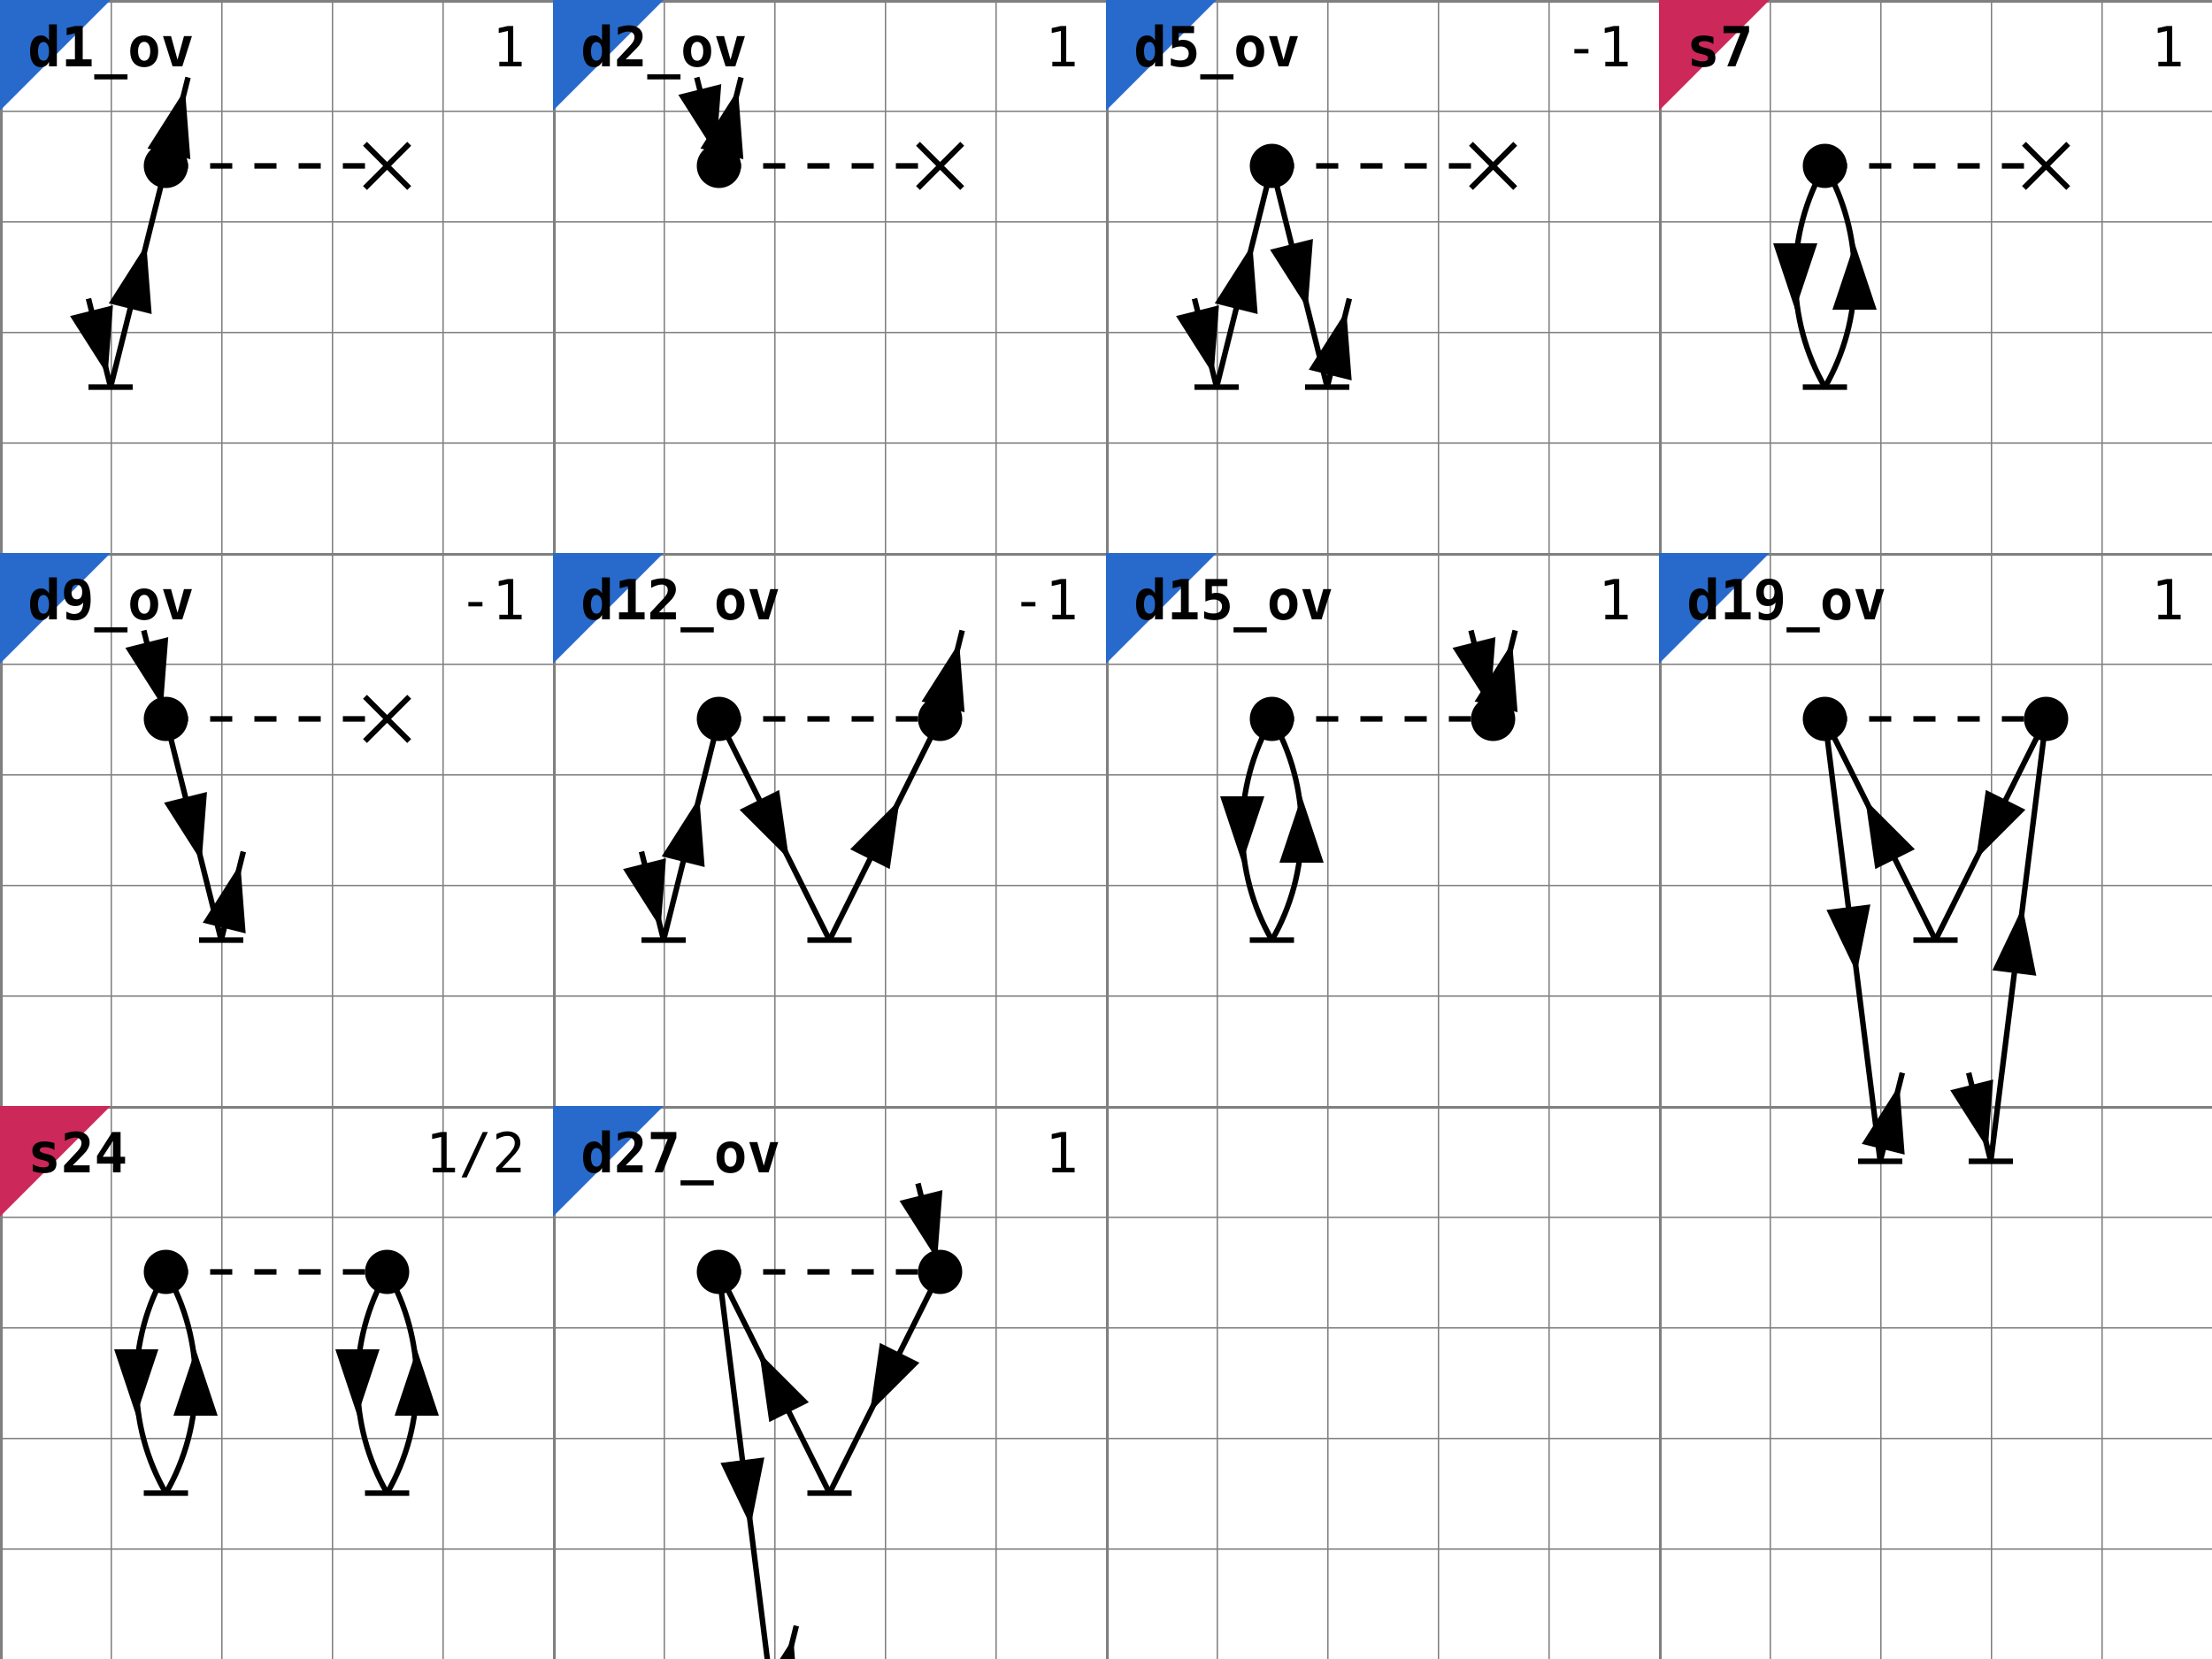
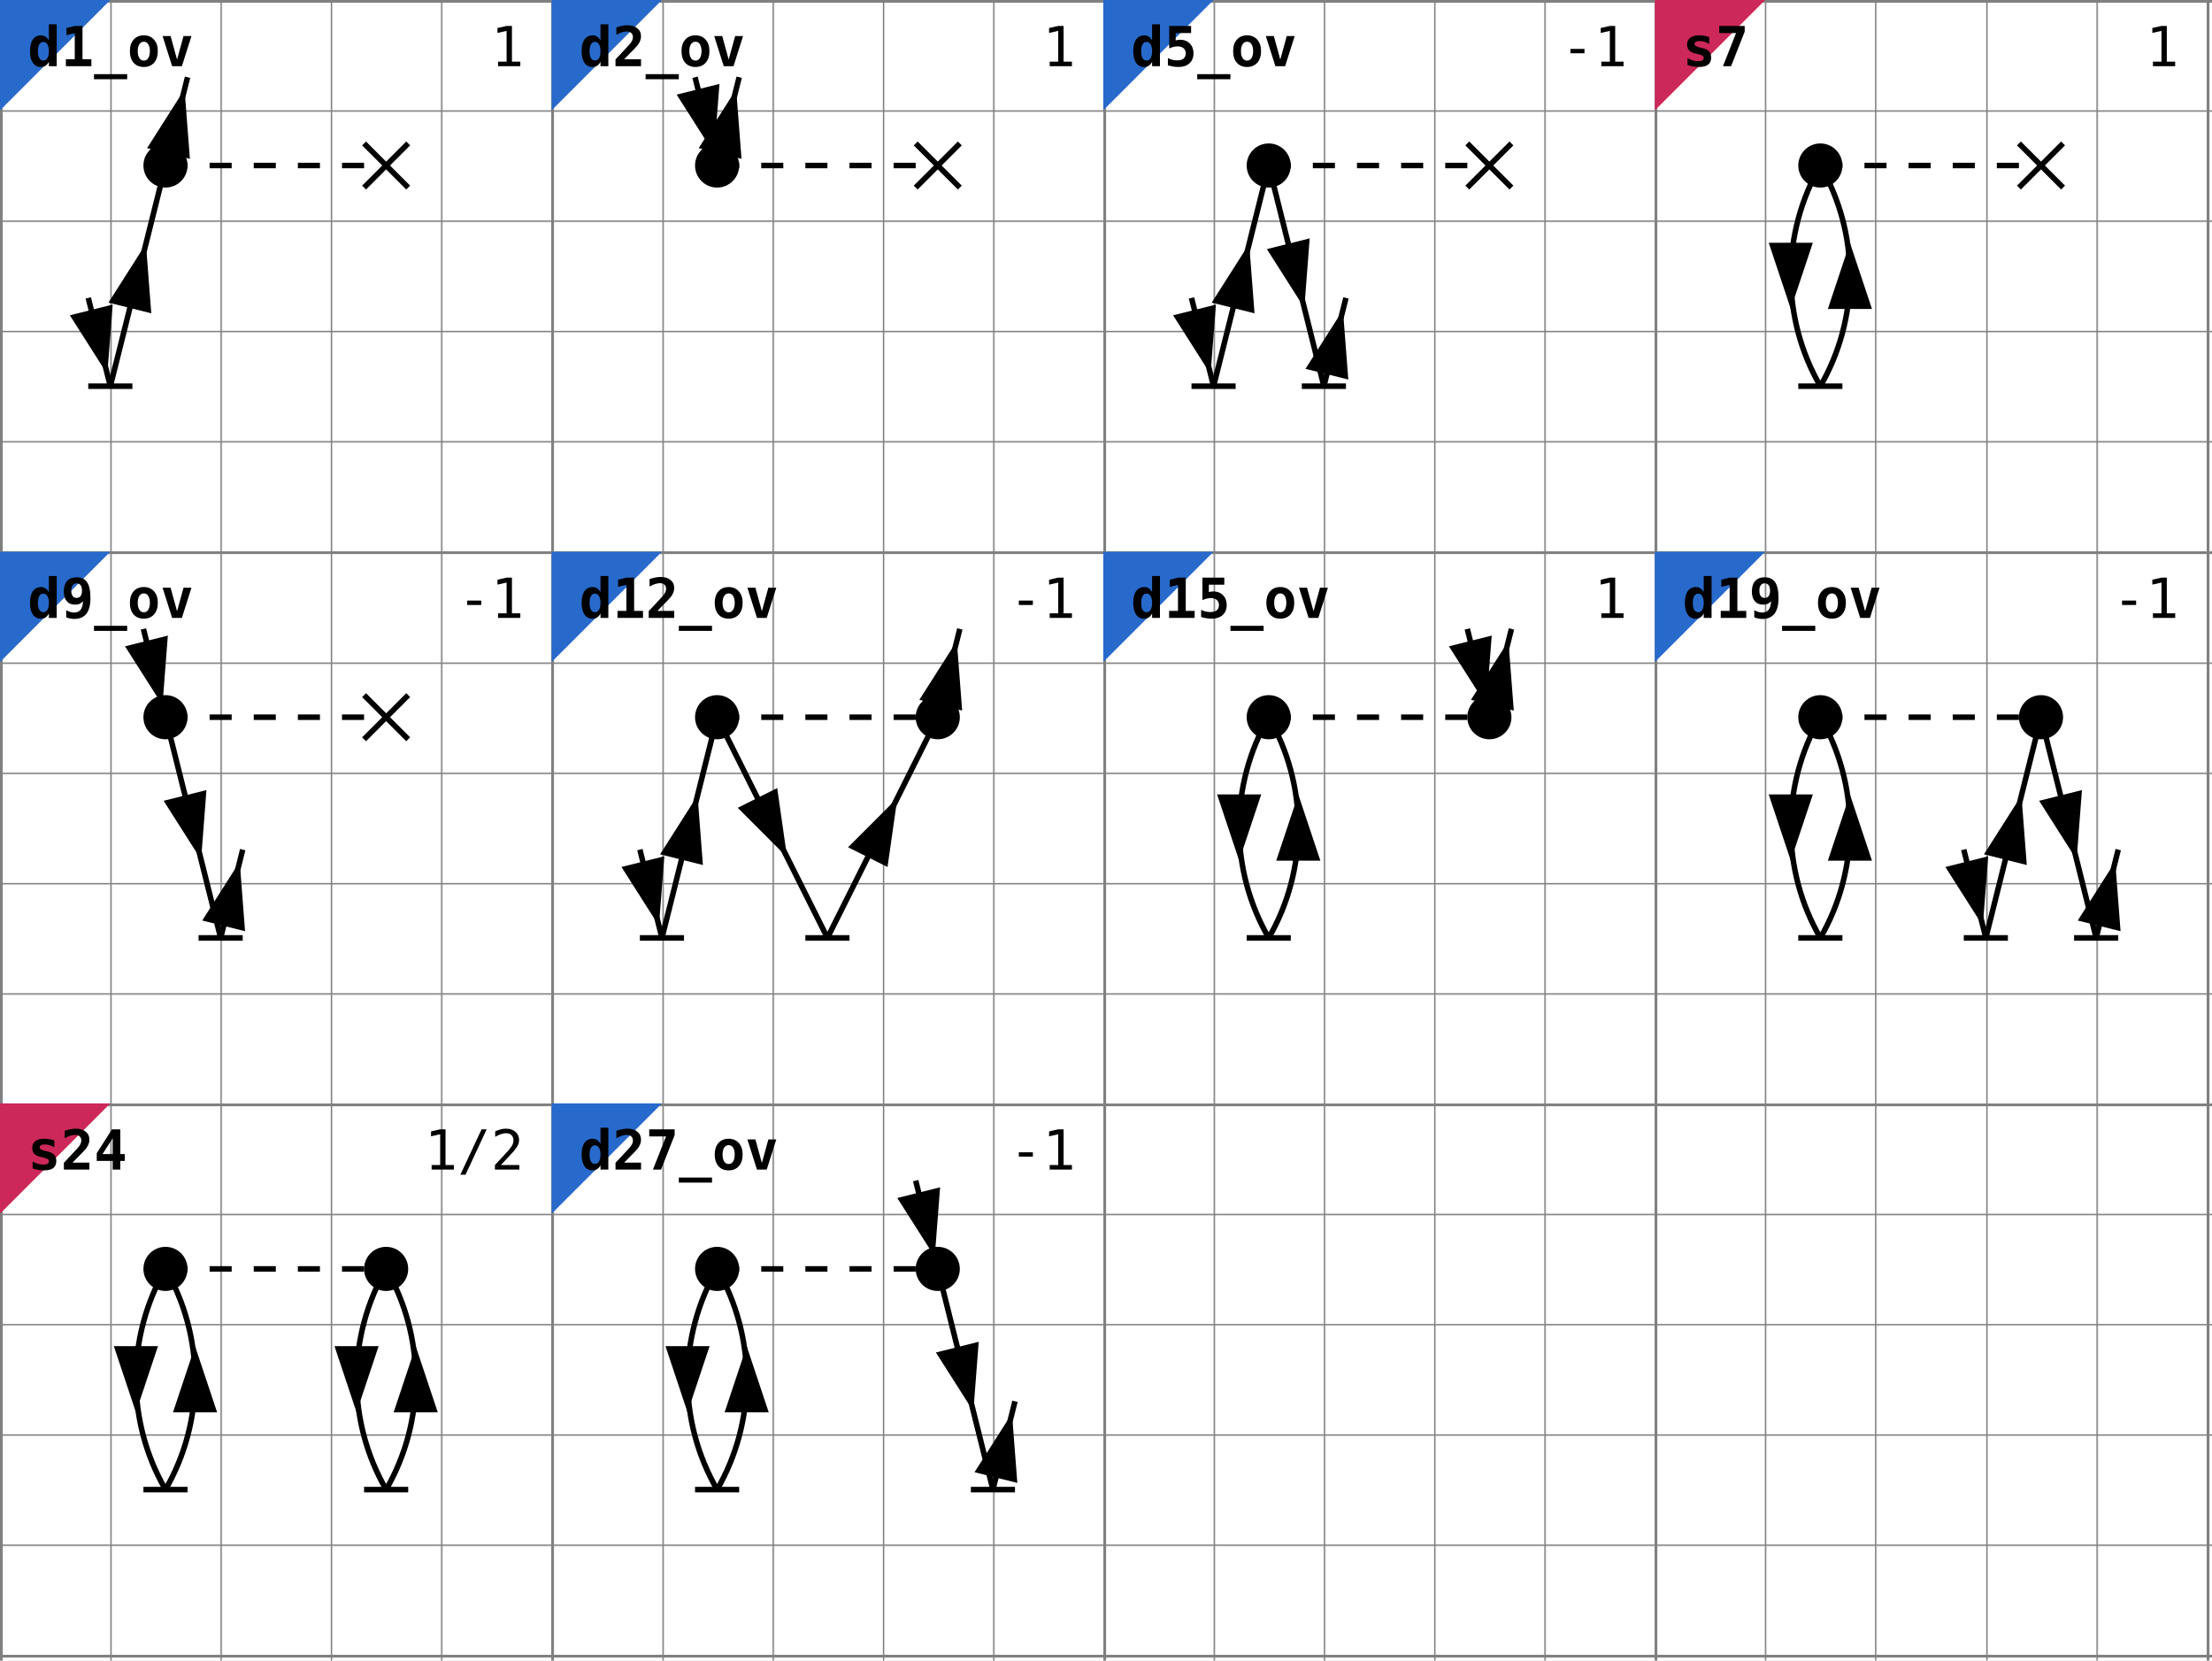
- <svg xmlns="http://www.w3.org/2000/svg" baseProfile="full" height="300" version="1.1" width="400">
+ <svg xmlns="http://www.w3.org/2000/svg" baseProfile="full" height="301" version="1.1" width="401">
  <defs>
    <pattern height="20" id="id1" patternUnits="userSpaceOnUse" width="20">
      <rect fill="white" height="20" stroke="none" width="20" x="0" y="0" />
      <path d="M 20 0 L 0 0 0 20" fill="none" stroke="gray" stroke-width="0.5" />
    </pattern>
    <pattern height="100" id="id3" patternUnits="userSpaceOnUse" width="100">
      <rect fill="url(#id1)" height="100" stroke="none" width="100" x="0" y="0" />
      <path d="M 100 0 L 0 0 0 100" fill="none" stroke="gray" stroke-width="1" />
    </pattern>
    <marker id="id2" markerHeight="8" markerUnits="strokeWidth" markerWidth="12" orient="auto" refX="6" refY="4">
      <path d="M0,0 L0,8 L12,4 z" fill="black" />
    </marker>
  </defs>
  <rect fill="url(#id3)" height="100%" width="100%" x="0" y="0" />
  <g fill="black" stroke="black" stroke-width="0.05" transform="scale(20)">
    <g transform="translate(1.5,1.5)">
      <g transform="translate(0,0)">
        <line stroke-dasharray="0.2" x1="0" x2="2" y1="0" y2="0" />
        <path d="M 1.8 -0.2 l 0.4 0.4 m -0.4 0 l 0.4 -0.4" fill="none" />
        <circle cx="0" cy="0" r="0.2" stroke-width="0" />
      </g>
      <line x1="-0.3" x2="-0.7" y1="2" y2="2" />
      <path d="M -0.5 2 l 0.25 -1.0 l 0.25 -1.0" fill="none" marker-mid="url(#id2)" />
      <path d="M -0.7 1.2 l 0.1 0.4 l 0.1 0.4" fill="none" marker-mid="url(#id2)" />
      <path d="M 0 0 l 0.1 -0.4 l 0.1 -0.4" fill="none" marker-mid="url(#id2)" />
    </g>
    <g transform="translate(6.5,1.5)">
      <g transform="translate(0,0)">
        <line stroke-dasharray="0.2" x1="0" x2="2" y1="0" y2="0" />
        <path d="M 1.8 -0.2 l 0.4 0.4 m -0.4 0 l 0.4 -0.4" fill="none" />
        <circle cx="0" cy="0" r="0.2" stroke-width="0" />
      </g>
      <path d="M -0.2 -0.8 l 0.1 0.4 l 0.1 0.4" fill="none" marker-mid="url(#id2)" />
      <path d="M 0 0 l 0.1 -0.4 l 0.1 -0.4" fill="none" marker-mid="url(#id2)" />
    </g>
    <g transform="translate(11.5,1.5)">
      <g transform="translate(0,0)">
        <line stroke-dasharray="0.2" x1="0" x2="2" y1="0" y2="0" />
        <path d="M 1.8 -0.2 l 0.4 0.4 m -0.4 0 l 0.4 -0.4" fill="none" />
        <circle cx="0" cy="0" r="0.2" stroke-width="0" />
      </g>
+       <line x1="-0.3" x2="-0.7" y1="2" y2="2" />
+       <path d="M -0.5 2 l 0.25 -1.0 l 0.25 -1.0" fill="none" marker-mid="url(#id2)" />
+       <path d="M -0.7 1.2 l 0.1 0.4 l 0.1 0.4" fill="none" marker-mid="url(#id2)" />
      <line x1="0.7" x2="0.3" y1="2" y2="2" />
      <path d="M 0.0 0 l 0.25 1.0 l 0.25 1.0" fill="none" marker-mid="url(#id2)" />
      <path d="M 0.5 2 l 0.1 -0.4 l 0.1 -0.4" fill="none" marker-mid="url(#id2)" />
-       <line x1="-0.3" x2="-0.7" y1="2" y2="2" />
-       <path d="M -0.5 2 l 0.25 -1.0 l 0.25 -1.0" fill="none" marker-mid="url(#id2)" />
-       <path d="M -0.7 1.2 l 0.1 0.4 l 0.1 0.4" fill="none" marker-mid="url(#id2)" />
    </g>
    <g transform="translate(16.5,1.5)">
      <g transform="translate(0,0)">
        <line stroke-dasharray="0.2" x1="0" x2="2" y1="0" y2="0" />
        <path d="M 1.8 -0.2 l 0.4 0.4 m -0.4 0 l 0.4 -0.4" fill="none" />
        <circle cx="0" cy="0" r="0.2" stroke-width="0" />
      </g>
      <line x1="0.2" x2="-0.2" y1="2" y2="2" />
      <g transform="translate(0,0)">
        <path d="M 0 0 a 2.0 2.0 0 0 0 -0.268 1.0 a 2.0 2.0 0 0 0 0.268 1.0" fill="none" marker-mid="url(#id2)" />
        <path d="M 0.0 2 a 2.0 2.0 0 0 0 0.268 -1.0 a 2.0 2.0 0 0 0 -0.268 -1.0" fill="none" marker-mid="url(#id2)" />
      </g>
    </g>
    <g transform="translate(1.5,6.5)">
      <g transform="translate(0,0)">
        <line stroke-dasharray="0.2" x1="0" x2="2" y1="0" y2="0" />
        <path d="M 1.8 -0.2 l 0.4 0.4 m -0.4 0 l 0.4 -0.4" fill="none" />
        <circle cx="0" cy="0" r="0.2" stroke-width="0" />
      </g>
      <line x1="0.7" x2="0.3" y1="2" y2="2" />
      <path d="M 0.0 0 l 0.25 1.0 l 0.25 1.0" fill="none" marker-mid="url(#id2)" />
      <path d="M 0.5 2 l 0.1 -0.4 l 0.1 -0.4" fill="none" marker-mid="url(#id2)" />
      <path d="M -0.2 -0.8 l 0.1 0.4 l 0.1 0.4" fill="none" marker-mid="url(#id2)" />
    </g>
    <g transform="translate(6.5,6.5)">
      <g transform="translate(0,0)">
        <line stroke-dasharray="0.2" x1="0" x2="2" y1="0" y2="0" />
        <circle cx="0" cy="0" r="0.2" stroke-width="0" />
        <circle cx="2" cy="0" r="0.2" stroke-width="0" />
      </g>
      <line x1="1.2" x2="0.8" y1="2" y2="2" />
      <path d="M 0.0 0 l 0.5 1.0 l 0.5 1.0" fill="none" marker-mid="url(#id2)" />
      <path d="M 1.0 2 l 0.5 -1.0 l 0.5 -1.0" fill="none" marker-mid="url(#id2)" />
      <line x1="-0.3" x2="-0.7" y1="2" y2="2" />
      <path d="M -0.5 2 l 0.25 -1.0 l 0.25 -1.0" fill="none" marker-mid="url(#id2)" />
      <path d="M -0.7 1.2 l 0.1 0.4 l 0.1 0.4" fill="none" marker-mid="url(#id2)" />
      <path d="M 2 0 l 0.1 -0.4 l 0.1 -0.4" fill="none" marker-mid="url(#id2)" />
    </g>
    <g transform="translate(11.5,6.5)">
      <g transform="translate(0,0)">
        <line stroke-dasharray="0.2" x1="0" x2="2" y1="0" y2="0" />
        <circle cx="0" cy="0" r="0.2" stroke-width="0" />
        <circle cx="2" cy="0" r="0.2" stroke-width="0" />
      </g>
      <line x1="0.2" x2="-0.2" y1="2" y2="2" />
      <g transform="translate(0,0)">
        <path d="M 0 0 a 2.0 2.0 0 0 0 -0.268 1.0 a 2.0 2.0 0 0 0 0.268 1.0" fill="none" marker-mid="url(#id2)" />
        <path d="M 0.0 2 a 2.0 2.0 0 0 0 0.268 -1.0 a 2.0 2.0 0 0 0 -0.268 -1.0" fill="none" marker-mid="url(#id2)" />
      </g>
      <path d="M 2 0 l 0.1 -0.4 l 0.1 -0.4" fill="none" marker-mid="url(#id2)" />
      <path d="M 1.8 -0.8 l 0.1 0.4 l 0.1 0.4" fill="none" marker-mid="url(#id2)" />
    </g>
    <g transform="translate(16.5,6.5)">
      <g transform="translate(0,0)">
        <line stroke-dasharray="0.2" x1="0" x2="2" y1="0" y2="0" />
        <circle cx="0" cy="0" r="0.2" stroke-width="0" />
        <circle cx="2" cy="0" r="0.2" stroke-width="0" />
      </g>
-       <line x1="1.2" x2="0.8" y1="2" y2="2" />
-       <path d="M 2.0 0 l -0.5 1.0 l -0.5 1.0" fill="none" marker-mid="url(#id2)" />
-       <path d="M 1.0 2 l -0.5 -1.0 l -0.5 -1.0" fill="none" marker-mid="url(#id2)" />
-       <line x1="0.7" x2="0.3" y1="4" y2="4" />
-       <path d="M 0.0 0 l 0.25 2.0 l 0.25 2.0" fill="none" marker-mid="url(#id2)" />
-       <path d="M 0.5 4 l 0.1 -0.4 l 0.1 -0.4" fill="none" marker-mid="url(#id2)" />
-       <line x1="1.7" x2="1.3" y1="4" y2="4" />
-       <path d="M 1.5 4 l 0.25 -2.0 l 0.25 -2.0" fill="none" marker-mid="url(#id2)" />
-       <path d="M 1.3 3.2 l 0.1 0.4 l 0.1 0.4" fill="none" marker-mid="url(#id2)" />
+       <line x1="0.2" x2="-0.2" y1="2" y2="2" />
+       <g transform="translate(0,0)">
+         <path d="M 0 0 a 2.0 2.0 0 0 0 -0.268 1.0 a 2.0 2.0 0 0 0 0.268 1.0" fill="none" marker-mid="url(#id2)" />
+         <path d="M 0.0 2 a 2.0 2.0 0 0 0 0.268 -1.0 a 2.0 2.0 0 0 0 -0.268 -1.0" fill="none" marker-mid="url(#id2)" />
+       </g>
+       <line x1="1.7" x2="1.3" y1="2" y2="2" />
+       <path d="M 1.5 2 l 0.25 -1.0 l 0.25 -1.0" fill="none" marker-mid="url(#id2)" />
+       <path d="M 1.3 1.2 l 0.1 0.4 l 0.1 0.4" fill="none" marker-mid="url(#id2)" />
+       <line x1="2.7" x2="2.3" y1="2" y2="2" />
+       <path d="M 2.0 0 l 0.25 1.0 l 0.25 1.0" fill="none" marker-mid="url(#id2)" />
+       <path d="M 2.5 2 l 0.1 -0.4 l 0.1 -0.4" fill="none" marker-mid="url(#id2)" />
    </g>
    <g transform="translate(1.5,11.5)">
      <g transform="translate(0,0)">
        <line stroke-dasharray="0.2" x1="0" x2="2" y1="0" y2="0" />
        <circle cx="0" cy="0" r="0.2" stroke-width="0" />
        <circle cx="2" cy="0" r="0.2" stroke-width="0" />
      </g>
      <line x1="0.2" x2="-0.2" y1="2" y2="2" />
      <g transform="translate(0,0)">
        <path d="M 0 0 a 2.0 2.0 0 0 0 -0.268 1.0 a 2.0 2.0 0 0 0 0.268 1.0" fill="none" marker-mid="url(#id2)" />
        <path d="M 0.0 2 a 2.0 2.0 0 0 0 0.268 -1.0 a 2.0 2.0 0 0 0 -0.268 -1.0" fill="none" marker-mid="url(#id2)" />
      </g>
      <line x1="2.2" x2="1.8" y1="2" y2="2" />
      <g transform="translate(2,0)">
        <path d="M 0 0 a 2.0 2.0 0 0 0 -0.268 1.0 a 2.0 2.0 0 0 0 0.268 1.0" fill="none" marker-mid="url(#id2)" />
        <path d="M 0.0 2 a 2.0 2.0 0 0 0 0.268 -1.0 a 2.0 2.0 0 0 0 -0.268 -1.0" fill="none" marker-mid="url(#id2)" />
      </g>
    </g>
    <g transform="translate(6.5,11.5)">
      <g transform="translate(0,0)">
        <line stroke-dasharray="0.2" x1="0" x2="2" y1="0" y2="0" />
        <circle cx="0" cy="0" r="0.2" stroke-width="0" />
        <circle cx="2" cy="0" r="0.2" stroke-width="0" />
      </g>
-       <line x1="1.2" x2="0.8" y1="2" y2="2" />
-       <path d="M 2.0 0 l -0.5 1.0 l -0.5 1.0" fill="none" marker-mid="url(#id2)" />
-       <path d="M 1.0 2 l -0.5 -1.0 l -0.5 -1.0" fill="none" marker-mid="url(#id2)" />
-       <line x1="0.7" x2="0.3" y1="4" y2="4" />
-       <path d="M 0.0 0 l 0.25 2.0 l 0.25 2.0" fill="none" marker-mid="url(#id2)" />
-       <path d="M 0.5 4 l 0.1 -0.4 l 0.1 -0.4" fill="none" marker-mid="url(#id2)" />
+       <line x1="0.2" x2="-0.2" y1="2" y2="2" />
+       <g transform="translate(0,0)">
+         <path d="M 0 0 a 2.0 2.0 0 0 0 -0.268 1.0 a 2.0 2.0 0 0 0 0.268 1.0" fill="none" marker-mid="url(#id2)" />
+         <path d="M 0.0 2 a 2.0 2.0 0 0 0 0.268 -1.0 a 2.0 2.0 0 0 0 -0.268 -1.0" fill="none" marker-mid="url(#id2)" />
+       </g>
+       <line x1="2.7" x2="2.3" y1="2" y2="2" />
+       <path d="M 2.0 0 l 0.25 1.0 l 0.25 1.0" fill="none" marker-mid="url(#id2)" />
+       <path d="M 2.5 2 l 0.1 -0.4 l 0.1 -0.4" fill="none" marker-mid="url(#id2)" />
      <path d="M 1.8 -0.8 l 0.1 0.4 l 0.1 0.4" fill="none" marker-mid="url(#id2)" />
    </g>
  </g>
  <path d="M 0 0 l 20 0 l -20 20" fill="#286ACC" />
  <text font-family="Monospace" font-size="10" font-weight="bold" text-anchor="start" x="5" y="12">d1_ov</text>
  <text font-family="Monospace" font-size="10" text-anchor="end" x="95" y="12">1</text>
  <path d="M 100 0 l 20 0 l -20 20" fill="#286ACC" />
  <text font-family="Monospace" font-size="10" font-weight="bold" text-anchor="start" x="105" y="12">d2_ov</text>
  <text font-family="Monospace" font-size="10" text-anchor="end" x="195" y="12">1</text>
  <path d="M 200 0 l 20 0 l -20 20" fill="#286ACC" />
  <text font-family="Monospace" font-size="10" font-weight="bold" text-anchor="start" x="205" y="12">d5_ov</text>
  <text font-family="Monospace" font-size="10" text-anchor="end" x="295" y="12">-1</text>
  <path d="M 300 0 l 20 0 l -20 20" fill="#CC2859" />
  <text font-family="Monospace" font-size="10" font-weight="bold" text-anchor="start" x="305" y="12">s7</text>
  <text font-family="Monospace" font-size="10" text-anchor="end" x="395" y="12">1</text>
  <path d="M 0 100 l 20 0 l -20 20" fill="#286ACC" />
  <text font-family="Monospace" font-size="10" font-weight="bold" text-anchor="start" x="5" y="112">d9_ov</text>
  <text font-family="Monospace" font-size="10" text-anchor="end" x="95" y="112">-1</text>
  <path d="M 100 100 l 20 0 l -20 20" fill="#286ACC" />
  <text font-family="Monospace" font-size="10" font-weight="bold" text-anchor="start" x="105" y="112">d12_ov</text>
  <text font-family="Monospace" font-size="10" text-anchor="end" x="195" y="112">-1</text>
  <path d="M 200 100 l 20 0 l -20 20" fill="#286ACC" />
  <text font-family="Monospace" font-size="10" font-weight="bold" text-anchor="start" x="205" y="112">d15_ov</text>
  <text font-family="Monospace" font-size="10" text-anchor="end" x="295" y="112">1</text>
  <path d="M 300 100 l 20 0 l -20 20" fill="#286ACC" />
  <text font-family="Monospace" font-size="10" font-weight="bold" text-anchor="start" x="305" y="112">d19_ov</text>
-   <text font-family="Monospace" font-size="10" text-anchor="end" x="395" y="112">1</text>
+   <text font-family="Monospace" font-size="10" text-anchor="end" x="395" y="112">-1</text>
  <path d="M 0 200 l 20 0 l -20 20" fill="#CC2859" />
  <text font-family="Monospace" font-size="10" font-weight="bold" text-anchor="start" x="5" y="212">s24</text>
  <text font-family="Monospace" font-size="10" text-anchor="end" x="95" y="212">1/2</text>
  <path d="M 100 200 l 20 0 l -20 20" fill="#286ACC" />
  <text font-family="Monospace" font-size="10" font-weight="bold" text-anchor="start" x="105" y="212">d27_ov</text>
-   <text font-family="Monospace" font-size="10" text-anchor="end" x="195" y="212">1</text>
+   <text font-family="Monospace" font-size="10" text-anchor="end" x="195" y="212">-1</text>
</svg>
